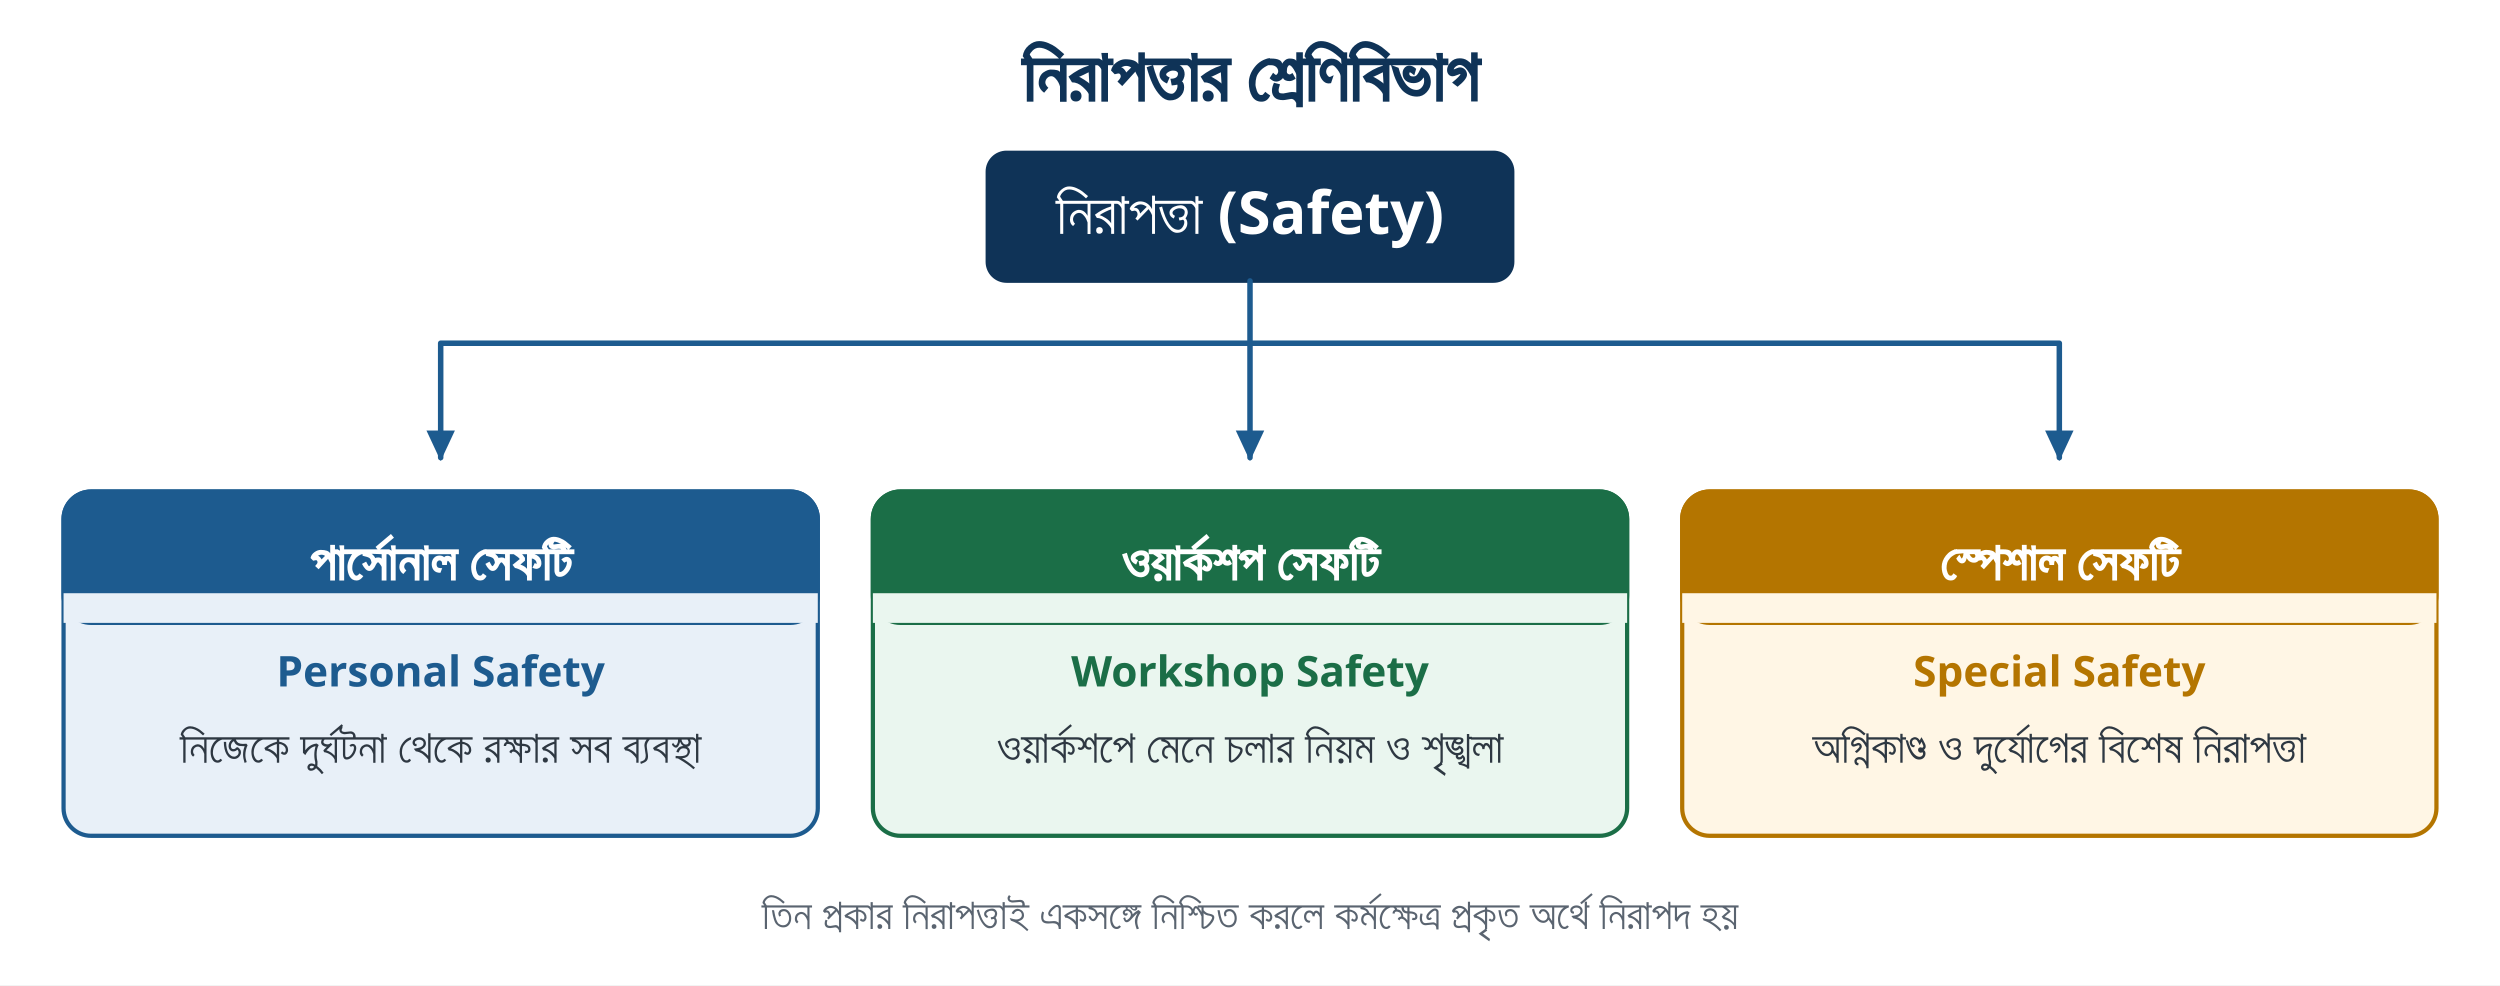
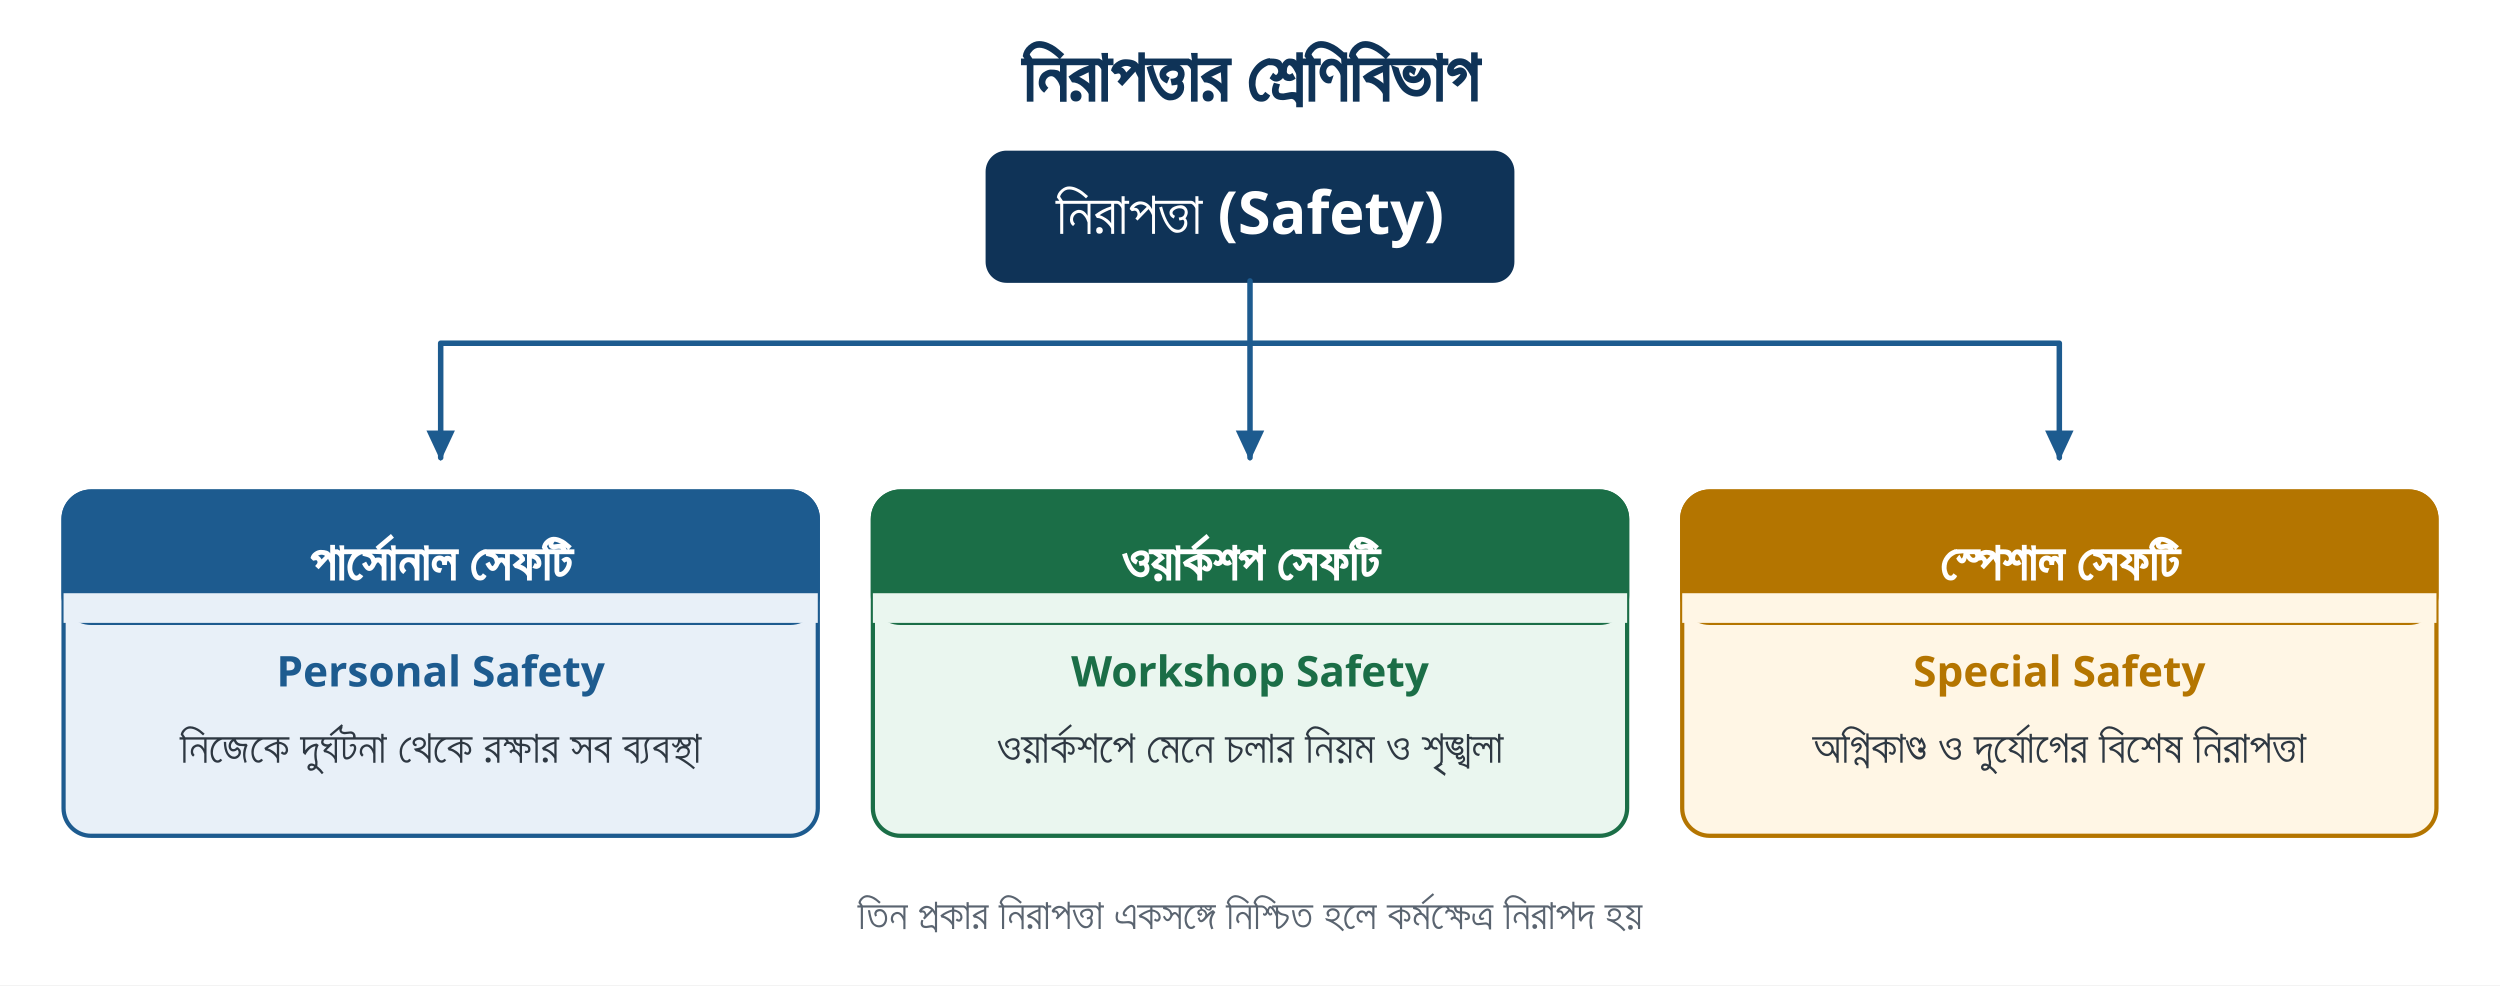
<svg xmlns="http://www.w3.org/2000/svg" width="1180" height="465" viewBox="0 0 1180 465">
  <defs>
    <marker id="ar" viewBox="0 0 10 10" refX="8.5" refY="5" markerUnits="userSpaceOnUse" markerWidth="16" markerHeight="16" orient="auto-start-reverse">
      <path d="M 0.5 0.8 L 9.5 5 L 0.5 9.2 z" fill="#1D5B8F" />
    </marker>
  </defs>
  <rect width="1180" height="465" fill="#FFFFFF" />
  <text x="590.0" y="48.0" font-family="Kalpurush" font-size="34" font-weight="700" fill="#0F3357" text-anchor="middle">নিরাপত্তার শ্রেণিবিভাগ</text>
  <rect x="466.1" y="72.0" width="247.8" height="60.6" rx="9" fill="#0F3357" stroke="#0F3357" stroke-width="1.8" />
  <text x="590.0" y="110.4" font-family="Kalpurush" font-size="28" font-weight="600" fill="#FFFFFF" text-anchor="middle">নিরাপত্তা (Safety)</text>
  <path d="M 590 132.6 L 590 162.0" fill="none" stroke="#1D5B8F" stroke-width="2.6" stroke-linecap="round" stroke-linejoin="round" />
  <path d="M 590 162.0 L 208.0 162.0 L 208.0 216.0" fill="none" stroke="#1D5B8F" stroke-width="2.6" stroke-linecap="round" stroke-linejoin="round" marker-end="url(#ar)" />
  <rect x="30.0" y="232.0" width="356.0" height="162.5" rx="13" fill="#E8F0F8" stroke="#1D5B8F" stroke-width="2" />
  <rect x="30.0" y="232.0" width="356.0" height="62.0" rx="13" fill="#1D5B8F" stroke="#1D5B8F" stroke-width="2" />
  <rect x="30.0" y="280.0" width="356.0" height="14.0" rx="0" fill="#E8F0F8" stroke="none" stroke-width="0" />
  <text x="208.0" y="274.0" font-family="Kalpurush" font-size="24.5" font-weight="700" fill="#FFFFFF" text-anchor="middle">পার্সোনাল সেফটি</text>
  <text x="208.0" y="324.0" font-family="Kalpurush" font-size="20" font-weight="700" fill="#1D5B8F" text-anchor="middle">Personal Safety</text>
  <text x="208.0" y="360.0" font-family="Kalpurush" font-size="21.5" font-weight="400" fill="#2E3842" text-anchor="middle">নিজেকে দুর্ঘটনা থেকে রক্ষার সব ব্যবস্থা</text>
  <path d="M 590 162.0 L 590.0 162.0 L 590.0 216.0" fill="none" stroke="#1D5B8F" stroke-width="2.6" stroke-linecap="round" stroke-linejoin="round" marker-end="url(#ar)" />
  <rect x="412.0" y="232.0" width="356.0" height="162.5" rx="13" fill="#EAF6EF" stroke="#1B6E47" stroke-width="2" />
  <rect x="412.0" y="232.0" width="356.0" height="62.0" rx="13" fill="#1B6E47" stroke="#1B6E47" stroke-width="2" />
  <rect x="412.0" y="280.0" width="356.0" height="14.0" rx="0" fill="#EAF6EF" stroke="none" stroke-width="0" />
  <text x="590.0" y="274.0" font-family="Kalpurush" font-size="24.5" font-weight="700" fill="#FFFFFF" text-anchor="middle">ওয়ার্কশপ সেফটি</text>
  <text x="590.0" y="324.0" font-family="Kalpurush" font-size="20" font-weight="700" fill="#1B6E47" text-anchor="middle">Workshop Safety</text>
  <text x="590.0" y="360.0" font-family="Kalpurush" font-size="21.5" font-weight="400" fill="#2E3842" text-anchor="middle">ওয়ার্কশপে মেনে চলার নিয়ম ও শৃঙ্খলা</text>
  <path d="M 590 162.0 L 972.0 162.0 L 972.0 216.0" fill="none" stroke="#1D5B8F" stroke-width="2.6" stroke-linecap="round" stroke-linejoin="round" marker-end="url(#ar)" />
  <rect x="794.0" y="232.0" width="356.0" height="162.5" rx="13" fill="#FFF6E5" stroke="#B47500" stroke-width="2" />
  <rect x="794.0" y="232.0" width="356.0" height="62.0" rx="13" fill="#B47500" stroke="#B47500" stroke-width="2" />
  <rect x="794.0" y="280.0" width="356.0" height="14.0" rx="0" fill="#FFF6E5" stroke="none" stroke-width="0" />
  <text x="972.0" y="274.0" font-family="Kalpurush" font-size="24.5" font-weight="700" fill="#FFFFFF" text-anchor="middle">স্পেশাল সেফটি</text>
  <text x="972.0" y="324.0" font-family="Kalpurush" font-size="20" font-weight="700" fill="#B47500" text-anchor="middle">Special Safety</text>
  <text x="972.0" y="360.0" font-family="Kalpurush" font-size="21.5" font-weight="400" fill="#2E3842" text-anchor="middle">অগ্নিকাণ্ড ও দুর্যোগের বিশেষ নিরাপত্তা</text>
-   <text x="590.0" y="438.5" font-family="Kalpurush" font-size="20" font-weight="400" fill="#5A6470" text-anchor="middle">তিন প্রকার নিরাপত্তাই একসঙ্গে নিশ্চিত করলে কর্মক্ষেত্র প্রকৃত অর্থে নিরাপদ হয়</text>
+   <text x="590.0" y="438.5" font-family="Kalpurush" font-size="20" font-weight="400" fill="#5A6470" text-anchor="middle">তিন প্রকার নিরাপত্তা একসঙ্গে নিশ্চিত হলে কর্মক্ষেত্র নিরাপদ হয়</text>
</svg>
